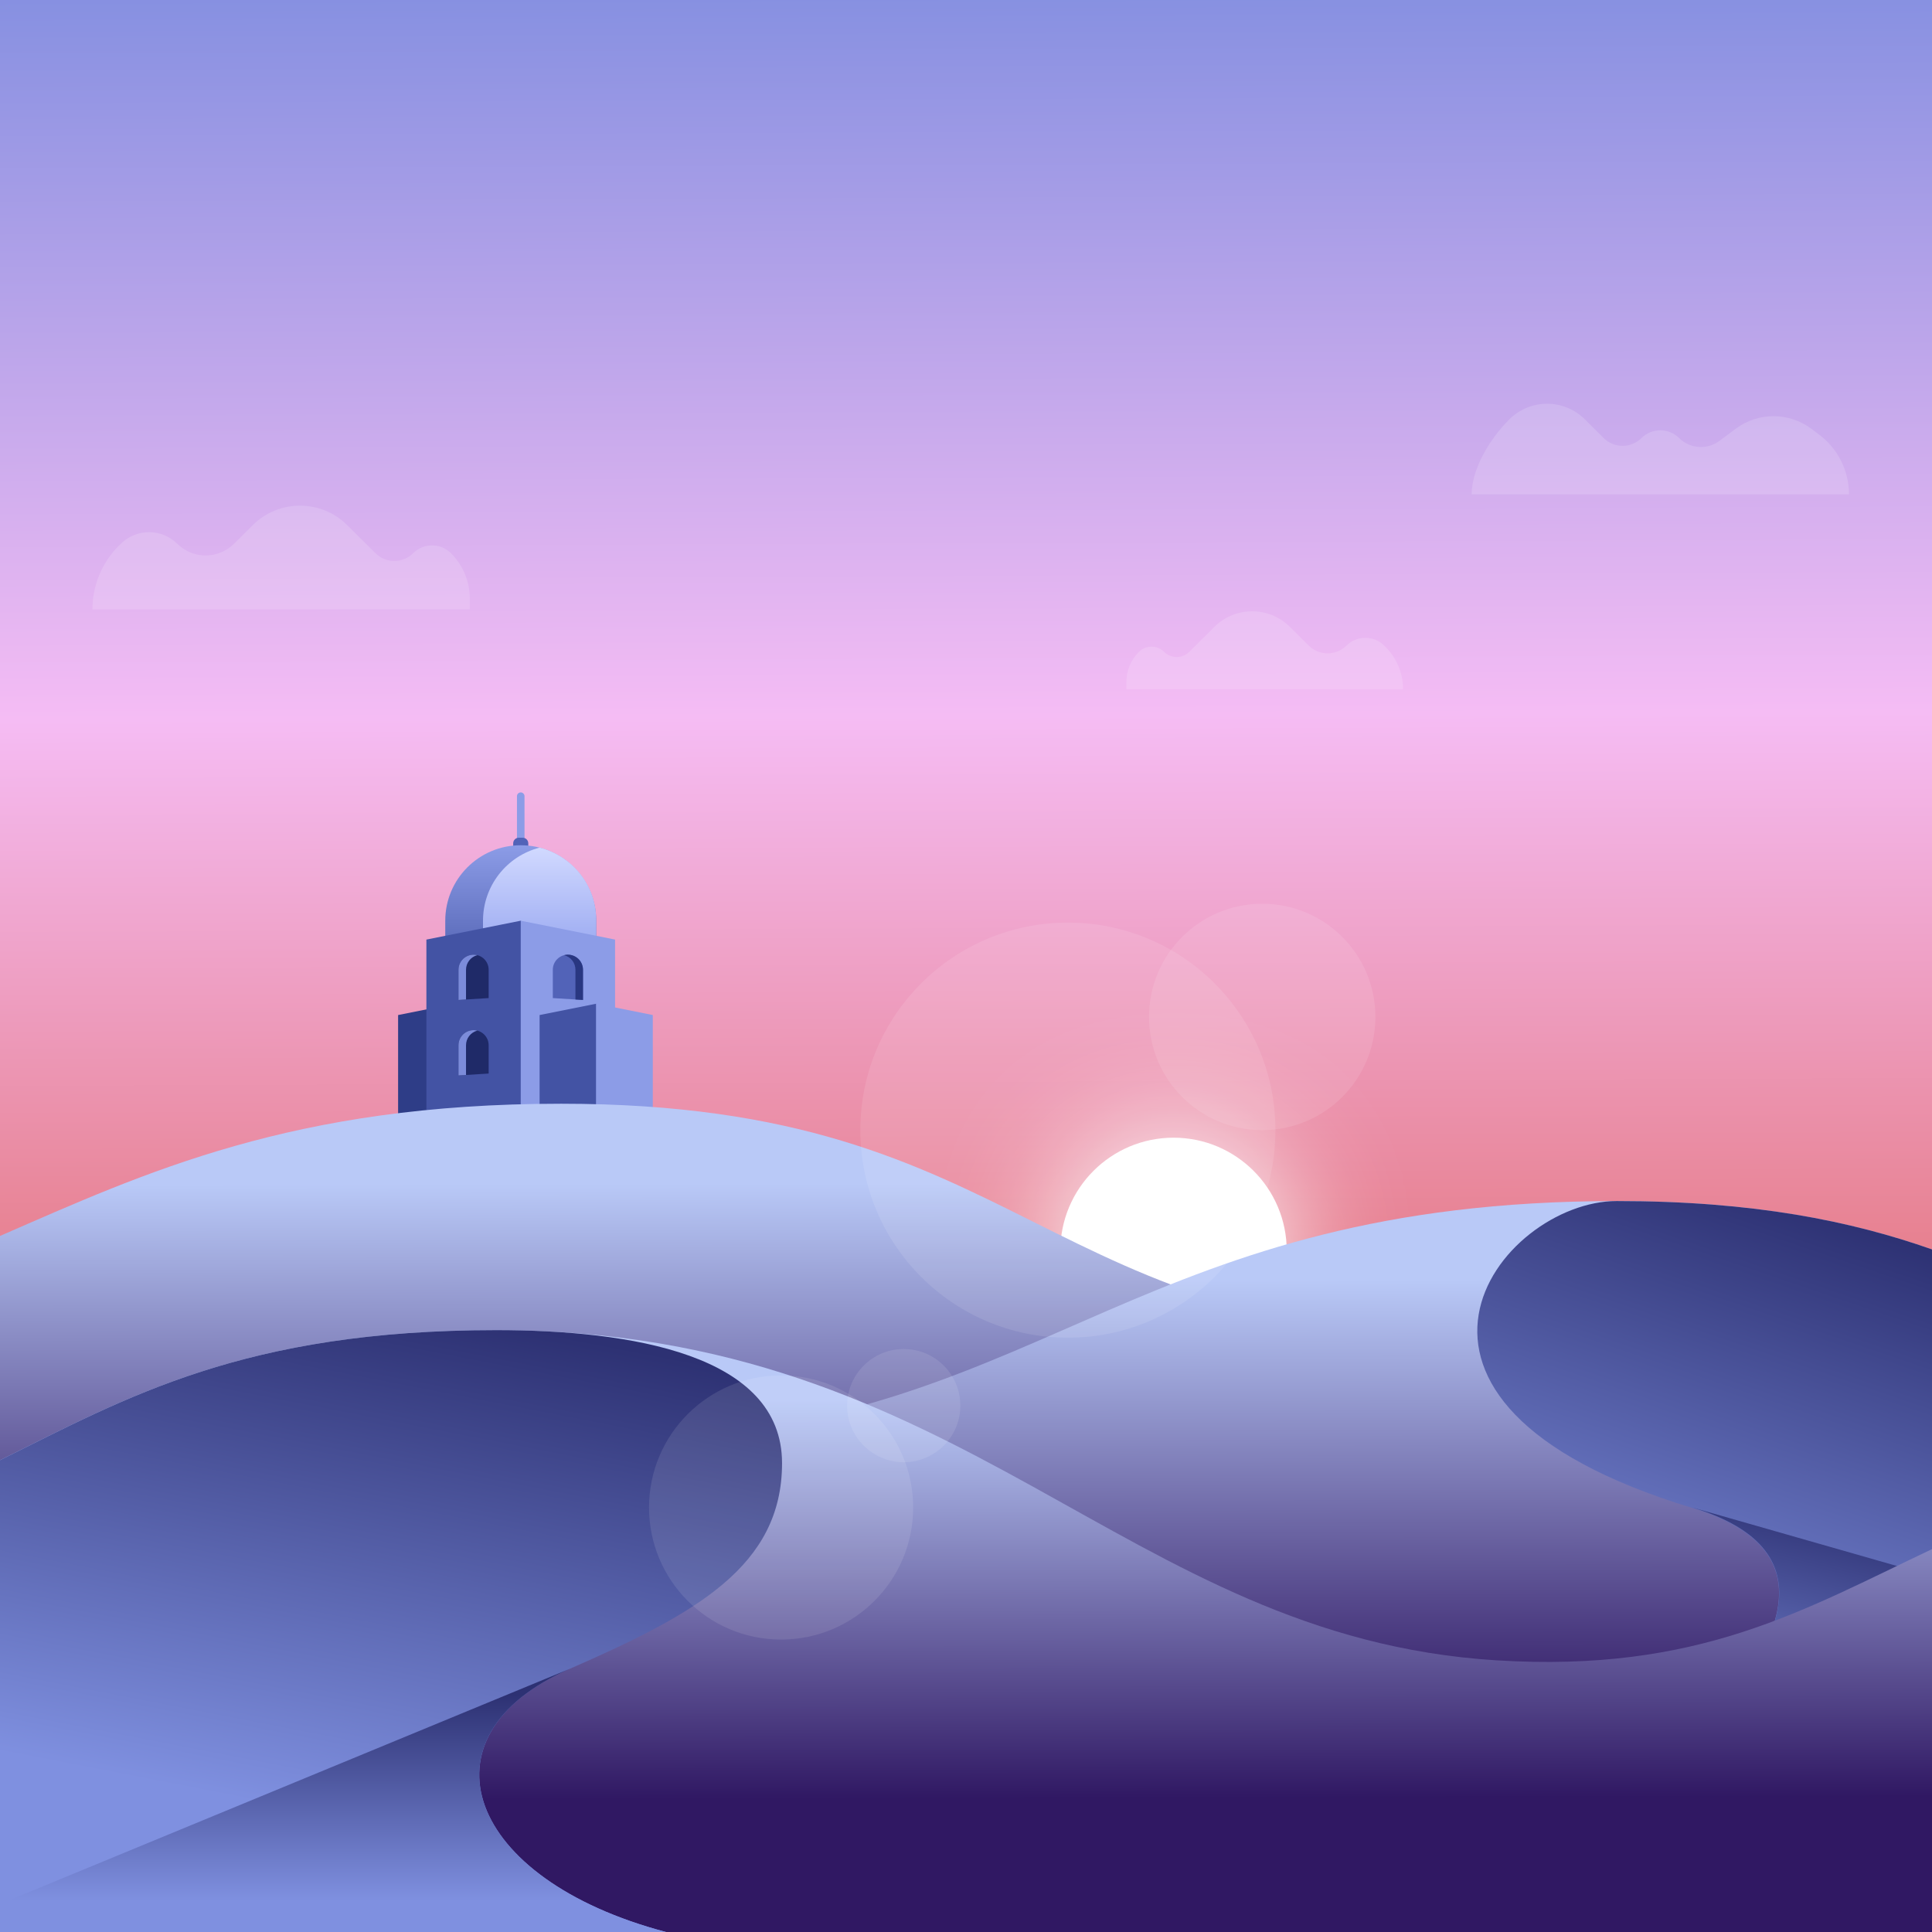
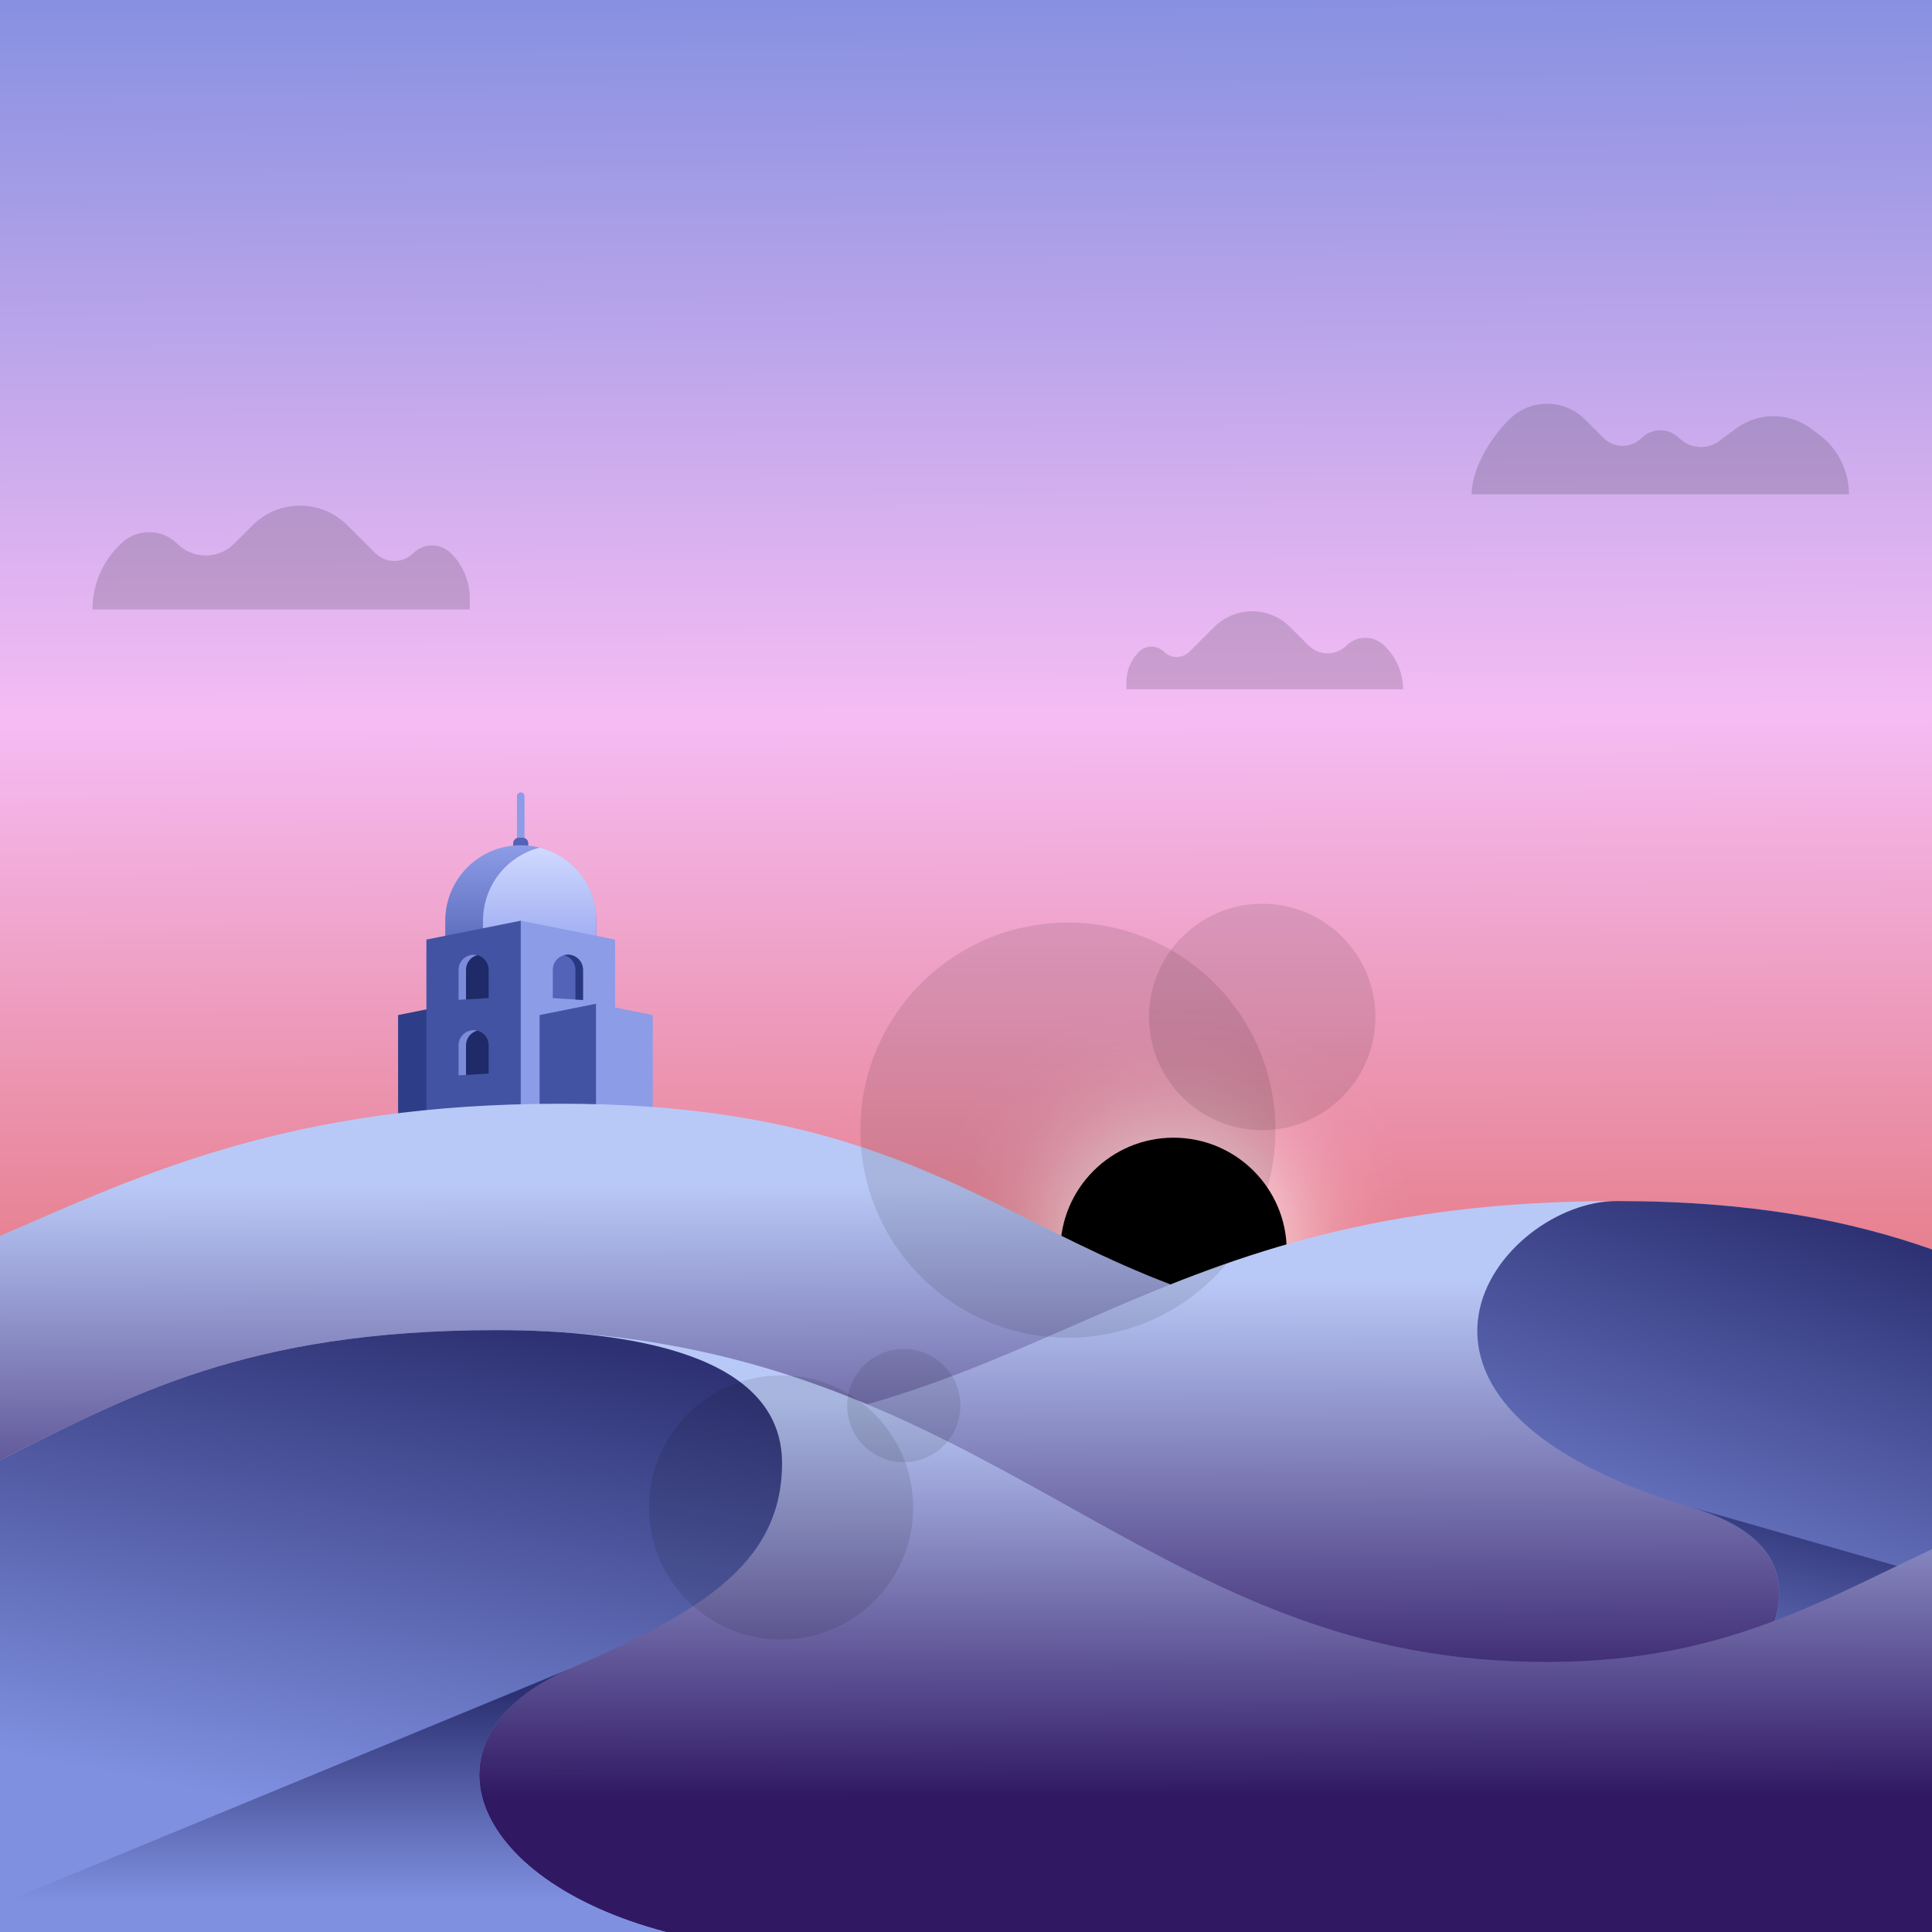
<svg xmlns="http://www.w3.org/2000/svg" xmlns:xlink="http://www.w3.org/1999/xlink" viewBox="0 0 1024 1024">
  <defs>
    <linearGradient id="a" x1="50.31%" x2="50%" y1="74.74%" y2="0%">
      <stop offset="0%" stop-color="#E26B6B" />
      <stop offset="50.28%" stop-color="#F5BCF4" />
      <stop offset="100%" stop-color="#8690E1" />
    </linearGradient>
    <linearGradient id="b" x1="50%" x2="50%" y1="0%" y2="100%">
      <stop offset="0%" stop-color="#8C9CE7" />
      <stop offset="100%" stop-color="#4353A4" />
    </linearGradient>
    <linearGradient id="c" x1="50%" x2="50%" y1="0%" y2="100%">
      <stop offset="0%" stop-color="#D1D9FF" />
      <stop offset="100%" stop-color="#8395EB" />
    </linearGradient>
    <circle id="e" cx="622" cy="663" r="60" />
    <filter id="d" width="260%" height="260%" x="-80%" y="-80%" filterUnits="objectBoundingBox">
      <feOffset in="SourceAlpha" result="shadowOffsetOuter1" />
      <feGaussianBlur in="shadowOffsetOuter1" result="shadowBlurOuter1" stdDeviation="32" />
      <feColorMatrix in="shadowBlurOuter1" values="0 0 0 0 1 0 0 0 0 1 0 0 0 0 1 0 0 0 1 0" />
    </filter>
    <linearGradient id="f" x1="49.87%" x2="49.87%" y1="3.62%" y2="77.75%">
      <stop offset="0%" stop-color="#B0DDF1" />
      <stop offset="100%" stop-color="#325C82" />
    </linearGradient>
    <linearGradient id="g" x1="100%" x2="72.45%" y1="0%" y2="85.2%">
      <stop offset="0%" stop-color="#1D3A6D" />
      <stop offset="100%" stop-color="#467994" />
    </linearGradient>
    <linearGradient id="h" x1="49.48%" x2="49.87%" y1="11.66%" y2="77.75%">
      <stop offset="0%" stop-color="#B9C9F7" />
      <stop offset="100%" stop-color="#301863" />
    </linearGradient>
    <linearGradient id="i" x1="91.59%" x2="70.98%" y1="5.89%" y2="88%">
      <stop offset="0%" stop-color="#2D3173" />
      <stop offset="100%" stop-color="#7F90E0" />
    </linearGradient>
    <linearGradient id="j" x1="70.98%" x2="70.98%" y1="9.88%" y2="88%">
      <stop offset="0%" stop-color="#2D3173" />
      <stop offset="100%" stop-color="#7F90E0" />
    </linearGradient>
  </defs>
  <g fill="none" fill-rule="evenodd">
    <rect width="1024" height="1024" fill="url(#a)" />
    <g transform="translate(211 420)">
      <path fill="#8C9CE7" d="M65 0a2 2 0 0 1 2 2v23h-4V2c0-1.1.9-2 2-2z" />
      <path fill="#5263B8" d="M64 24h2a3 3 0 0 1 3 3v2h-8v-2a3 3 0 0 1 3-3z" />
      <path fill="url(#b)" d="M65 108h40V68a40 40 0 1 0-80 0v40h40z" />
      <polygon fill="#2E3D87" points="0 118 30 112 30 218 0 218" />
      <polygon fill="#301862" points="60 118 30 112 30 218 60 218" />
      <path fill="url(#c)" d="M45 107V68a40.02 40.02 0 0 1 30.03-38.75C92.27 33.65 105 49.11 105 67.5V107H45z" />
      <polygon fill="#4353A4" points="15 78 65 68 67 70 67 178 15 178" />
      <polygon fill="#8C9CE7" points="115 78 65 68 65 70 65 178 115 178" />
      <polygon fill="#4353A4" points="75 118 105 112 105 218 75 218" />
      <polygon fill="#8C9CE7" points="135 118 105 112 105 218 135 218" />
    </g>
    <use fill="black" filter="url(#d)" xlink:href="#e" />
-     <use fill="#FFFFFF" xlink:href="#e" />
+     <use fill="#000000" xlink:href="#e" />
    <g transform="translate(146 245)">
      <path fill="url(#f)" d="M169.12 450.57C192.22 464.04 143.85 532.52 24 656h649C328.94 514.3 160.98 445.83 169.12 450.57z" />
      <path fill="url(#g)" d="M178.5 538.5C137.83 567.17 199.67 606.33 364 656H0l178.5-117.5z" />
    </g>
    <g transform="translate(0 255)">
      <path fill="url(#h)" d="M1024 685H0V400.08C77.3 366.4 155.26 330 297.4 330c250 0 250.76 125.25 500 125 84.03-.08 160.02-18.2 226.6-40.93V685z" />
    </g>
    <path fill="#1F2A68" d="M251 506a8 8 0 0 1 8 8v15l-16 1v-16a8 8 0 0 1 8-8z" />
    <path fill="#7C8CDA" d="M253 506.25a8 8 0 0 0-6 7.75v15.75l-4 .25v-16a8 8 0 0 1 10-7.75z" />
    <path fill="#1F2A68" d="M251 546a8 8 0 0 1 8 8v15l-16 1v-16a8 8 0 0 1 8-8z" />
    <path fill="#7C8CDA" d="M253 546.25a8 8 0 0 0-6 7.75v15.75l-4 .25v-16a8 8 0 0 1 10-7.75z" />
    <path fill="#5263B8" d="M301 506a8 8 0 0 1 8 8v16l-16-1v-15a8 8 0 0 1 8-8z" />
    <path fill="#293781" d="M305 529.75V514a8 8 0 0 0-6-7.75 8.01 8.01 0 0 1 10 7.75v16l-4-.25z" />
    <g transform="translate(0 636)">
      <path fill="url(#h)" d="M1024 356H0V185.82c137.51-15.4 203.1-50.49 356.67-60.1C555.24 113.3 606.71.59 856.74.59 929.52.58 981.18 11.2 1024 26.26V356z" />
      <path fill="url(#i)" d="M1024 26.21V326H856.91c99.31-86.5 112.63-140.75 39.97-162.78C710.24 106.64 795.12.58 856.9.58c72.7 0 124.3 10.6 167.09 25.63z" />
      <path fill="url(#i)" d="M1024 199.32V326H857c99.31-86.6 112.63-140.94 39.97-163L1024 199.32z" />
    </g>
-     <circle cx="566" cy="599" r="110" fill="#FFFFFF" opacity=".1" />
-     <circle cx="669" cy="539" r="60" fill="#FFFFFF" opacity=".1" />
+     <circle cx="566" cy="599" r="110" fill="#000000" opacity=".1" />
+     <circle cx="669" cy="539" r="60" fill="#000000" opacity=".1" />
    <g transform="translate(0 705)">
      <path fill="url(#h)" d="M0 319V68.93C67.12 35.69 129.55 0 263 0c250 0 331.46 162.6 530 175 107.42 6.71 163-26.77 231-58.92V319H0z" />
      <path fill="url(#i)" d="M353.02 319H0V68.93C67.12 35.69 129.55 0 263 0c71.14 0 151.5 12.76 151.5 70.5 0 54.5-45.5 79.72-112.5 109-82.26 35.95-54.57 111.68 51.02 139.5z" />
      <path fill="url(#j)" d="M353.02 319H0v-14.8l302-124.7c-82.26 35.95-54.57 111.68 51.02 139.5z" />
    </g>
-     <circle cx="414" cy="799" r="70" fill="#FFFFFF" opacity=".1" />
-     <circle cx="479" cy="745" r="30" fill="#FFFFFF" opacity=".1" />
-     <g fill="#FFFFFF" opacity=".15" transform="translate(49 214)">
+     <circle cx="414" cy="799" r="70" fill="#000000" opacity=".1" />
+     <circle cx="479" cy="745" r="30" fill="#000000" opacity=".1" />
+     <g fill="#000000" opacity=".15" transform="translate(49 214)">
      <path d="M554.67 131.48a9.46 9.46 0 0 1 13.33 0 9.46 9.46 0 0 0 13.33 0l13.33-13.24a28.39 28.39 0 0 1 40 0l10 9.93a14.2 14.2 0 0 0 20 0 14.2 14.2 0 0 1 20 0l.6.6a31.8 31.8 0 0 1 9.4 22.56H548v-3.84c0-6.01 2.4-11.78 6.67-16.01zM751 8.25c11.07-11 28.93-11 40 0l10 9.94a14.19 14.19 0 0 0 20 0 14.19 14.19 0 0 1 20 0 16.36 16.36 0 0 0 21.3 1.5l8.7-6.47a33.47 33.47 0 0 1 40 0l4.06 3.03A39.6 39.6 0 0 1 931 48H731c0-12.72 8.93-28.75 20-39.75zM14.1 75.14l.9-.9a21.29 21.29 0 0 1 30 0 21.29 21.29 0 0 0 30 0l10-9.93a35.48 35.48 0 0 1 50 0l15 14.9a14.2 14.2 0 0 0 20 0 14.2 14.2 0 0 1 20 0c6.4 6.35 10 15 10 24.02V109H0c0-12.71 5.07-24.9 14.1-33.86z" />
    </g>
  </g>
</svg>
